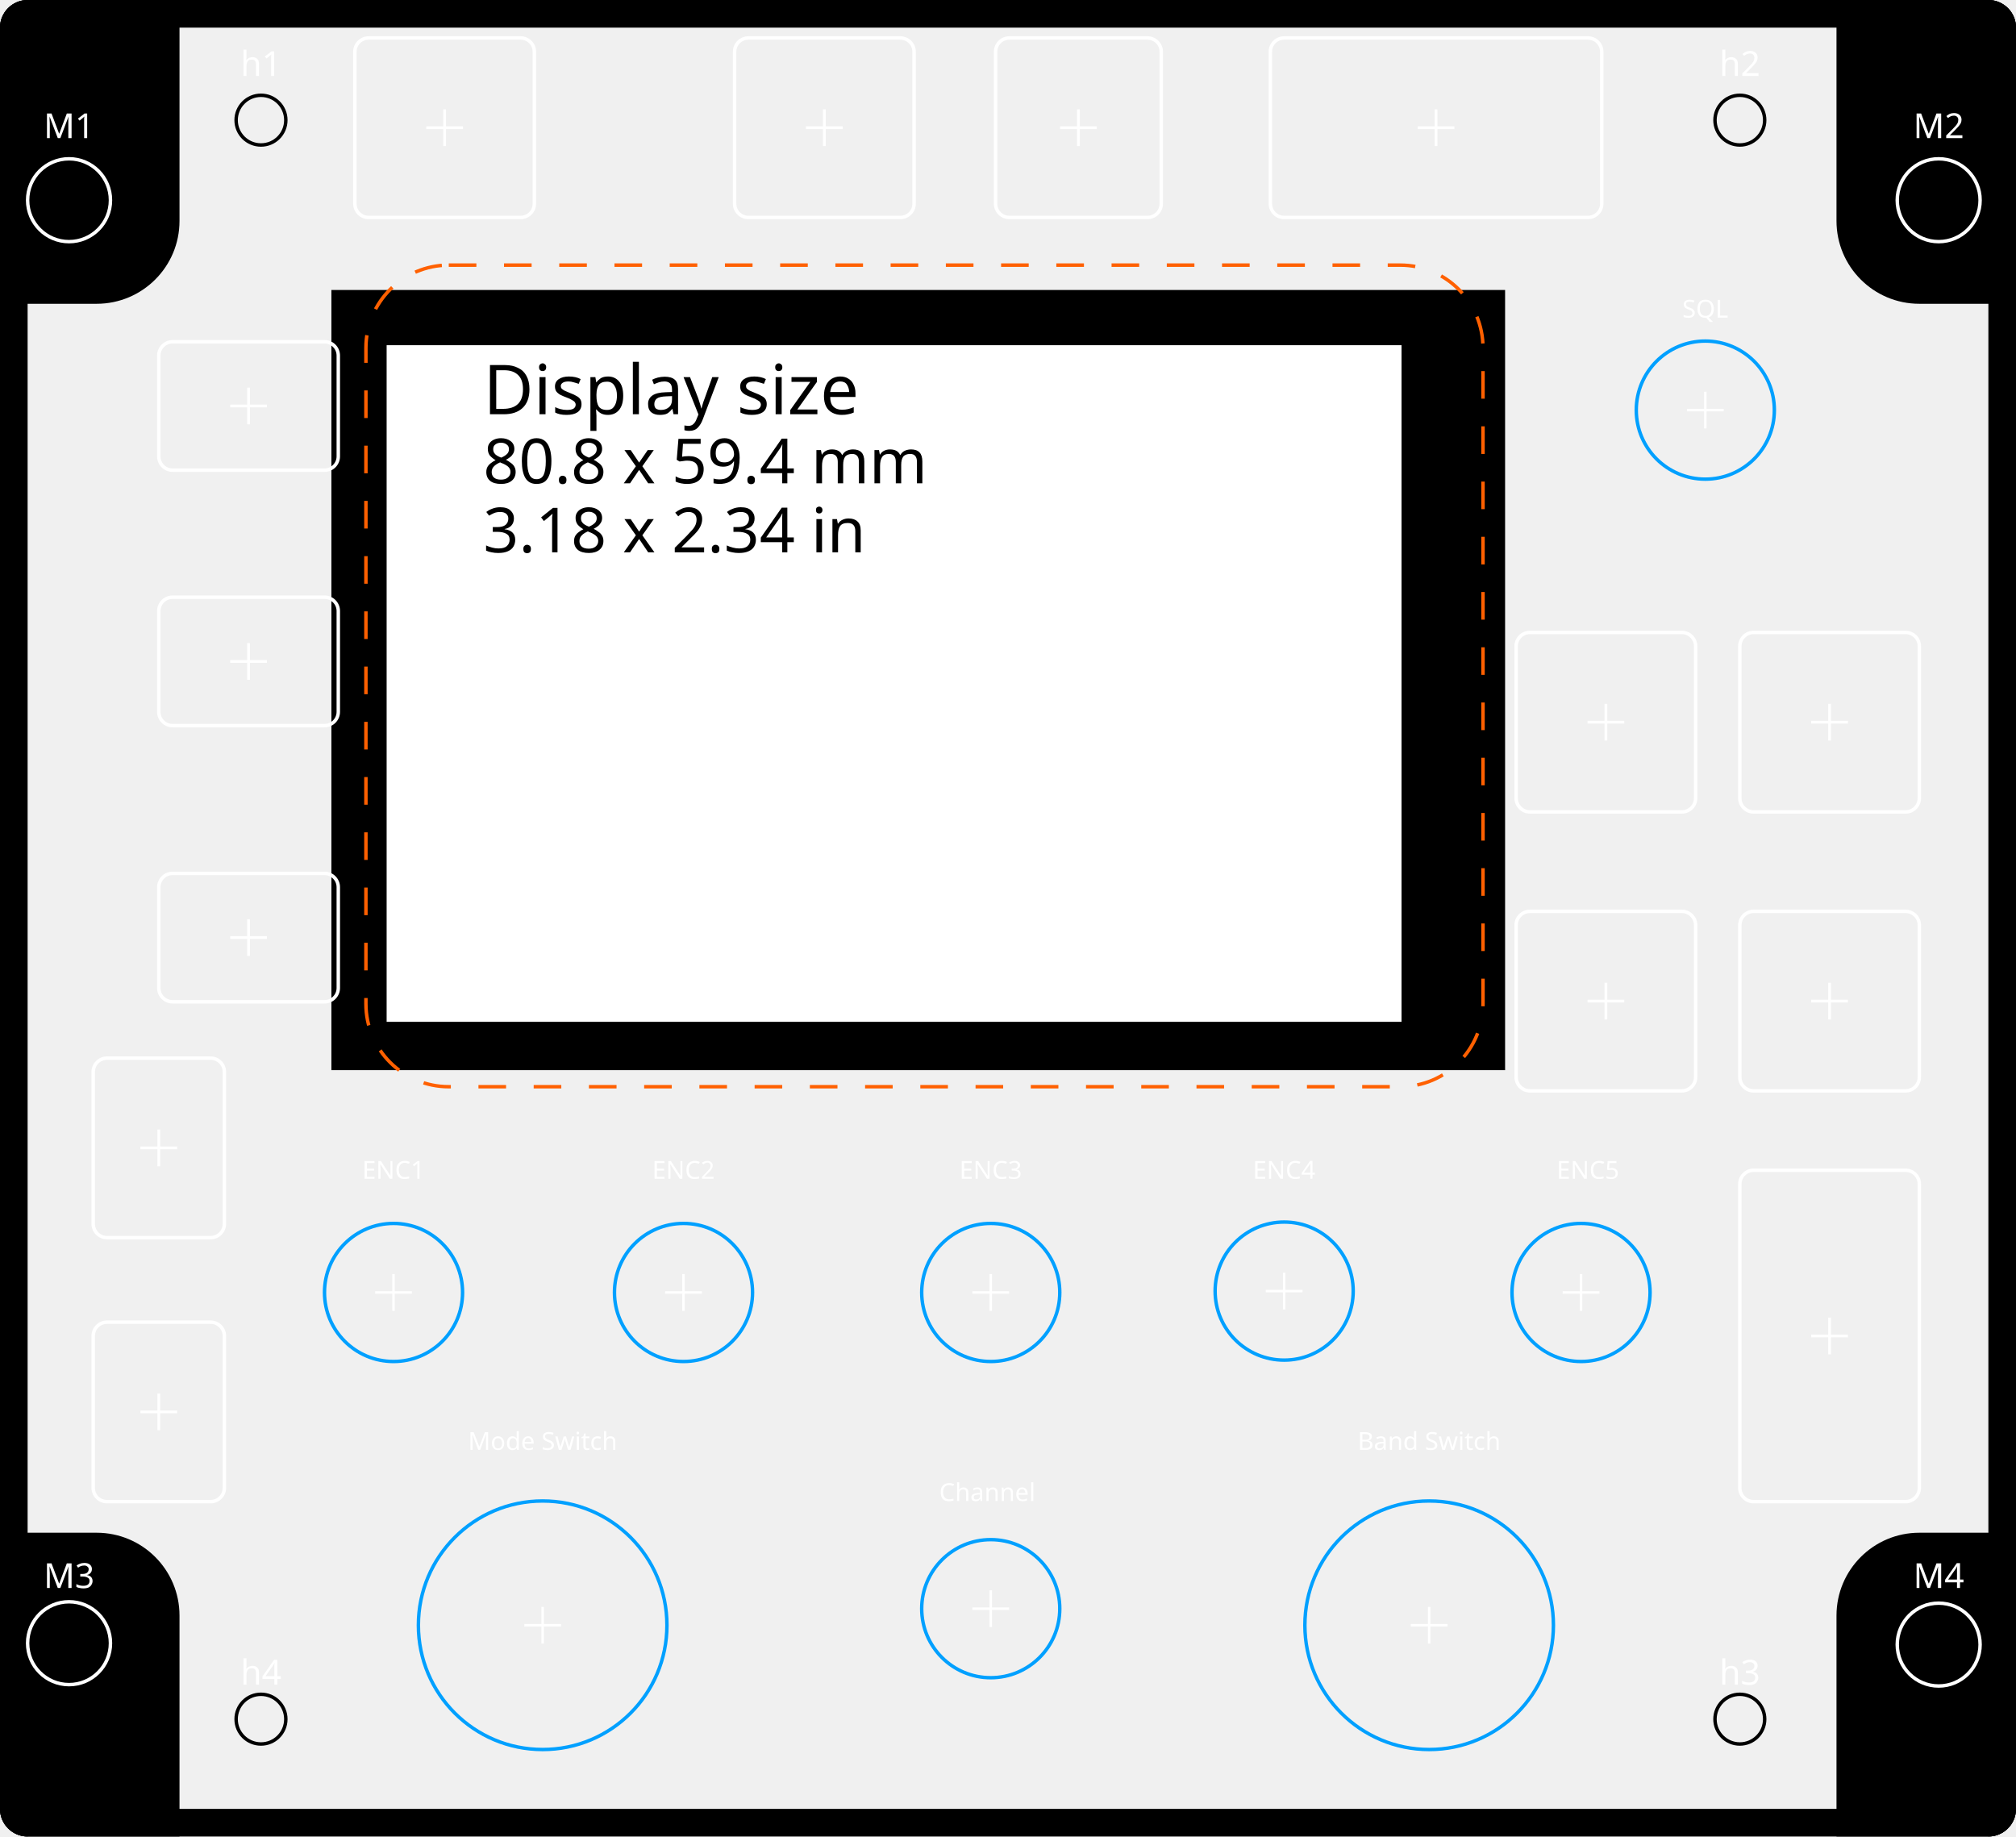
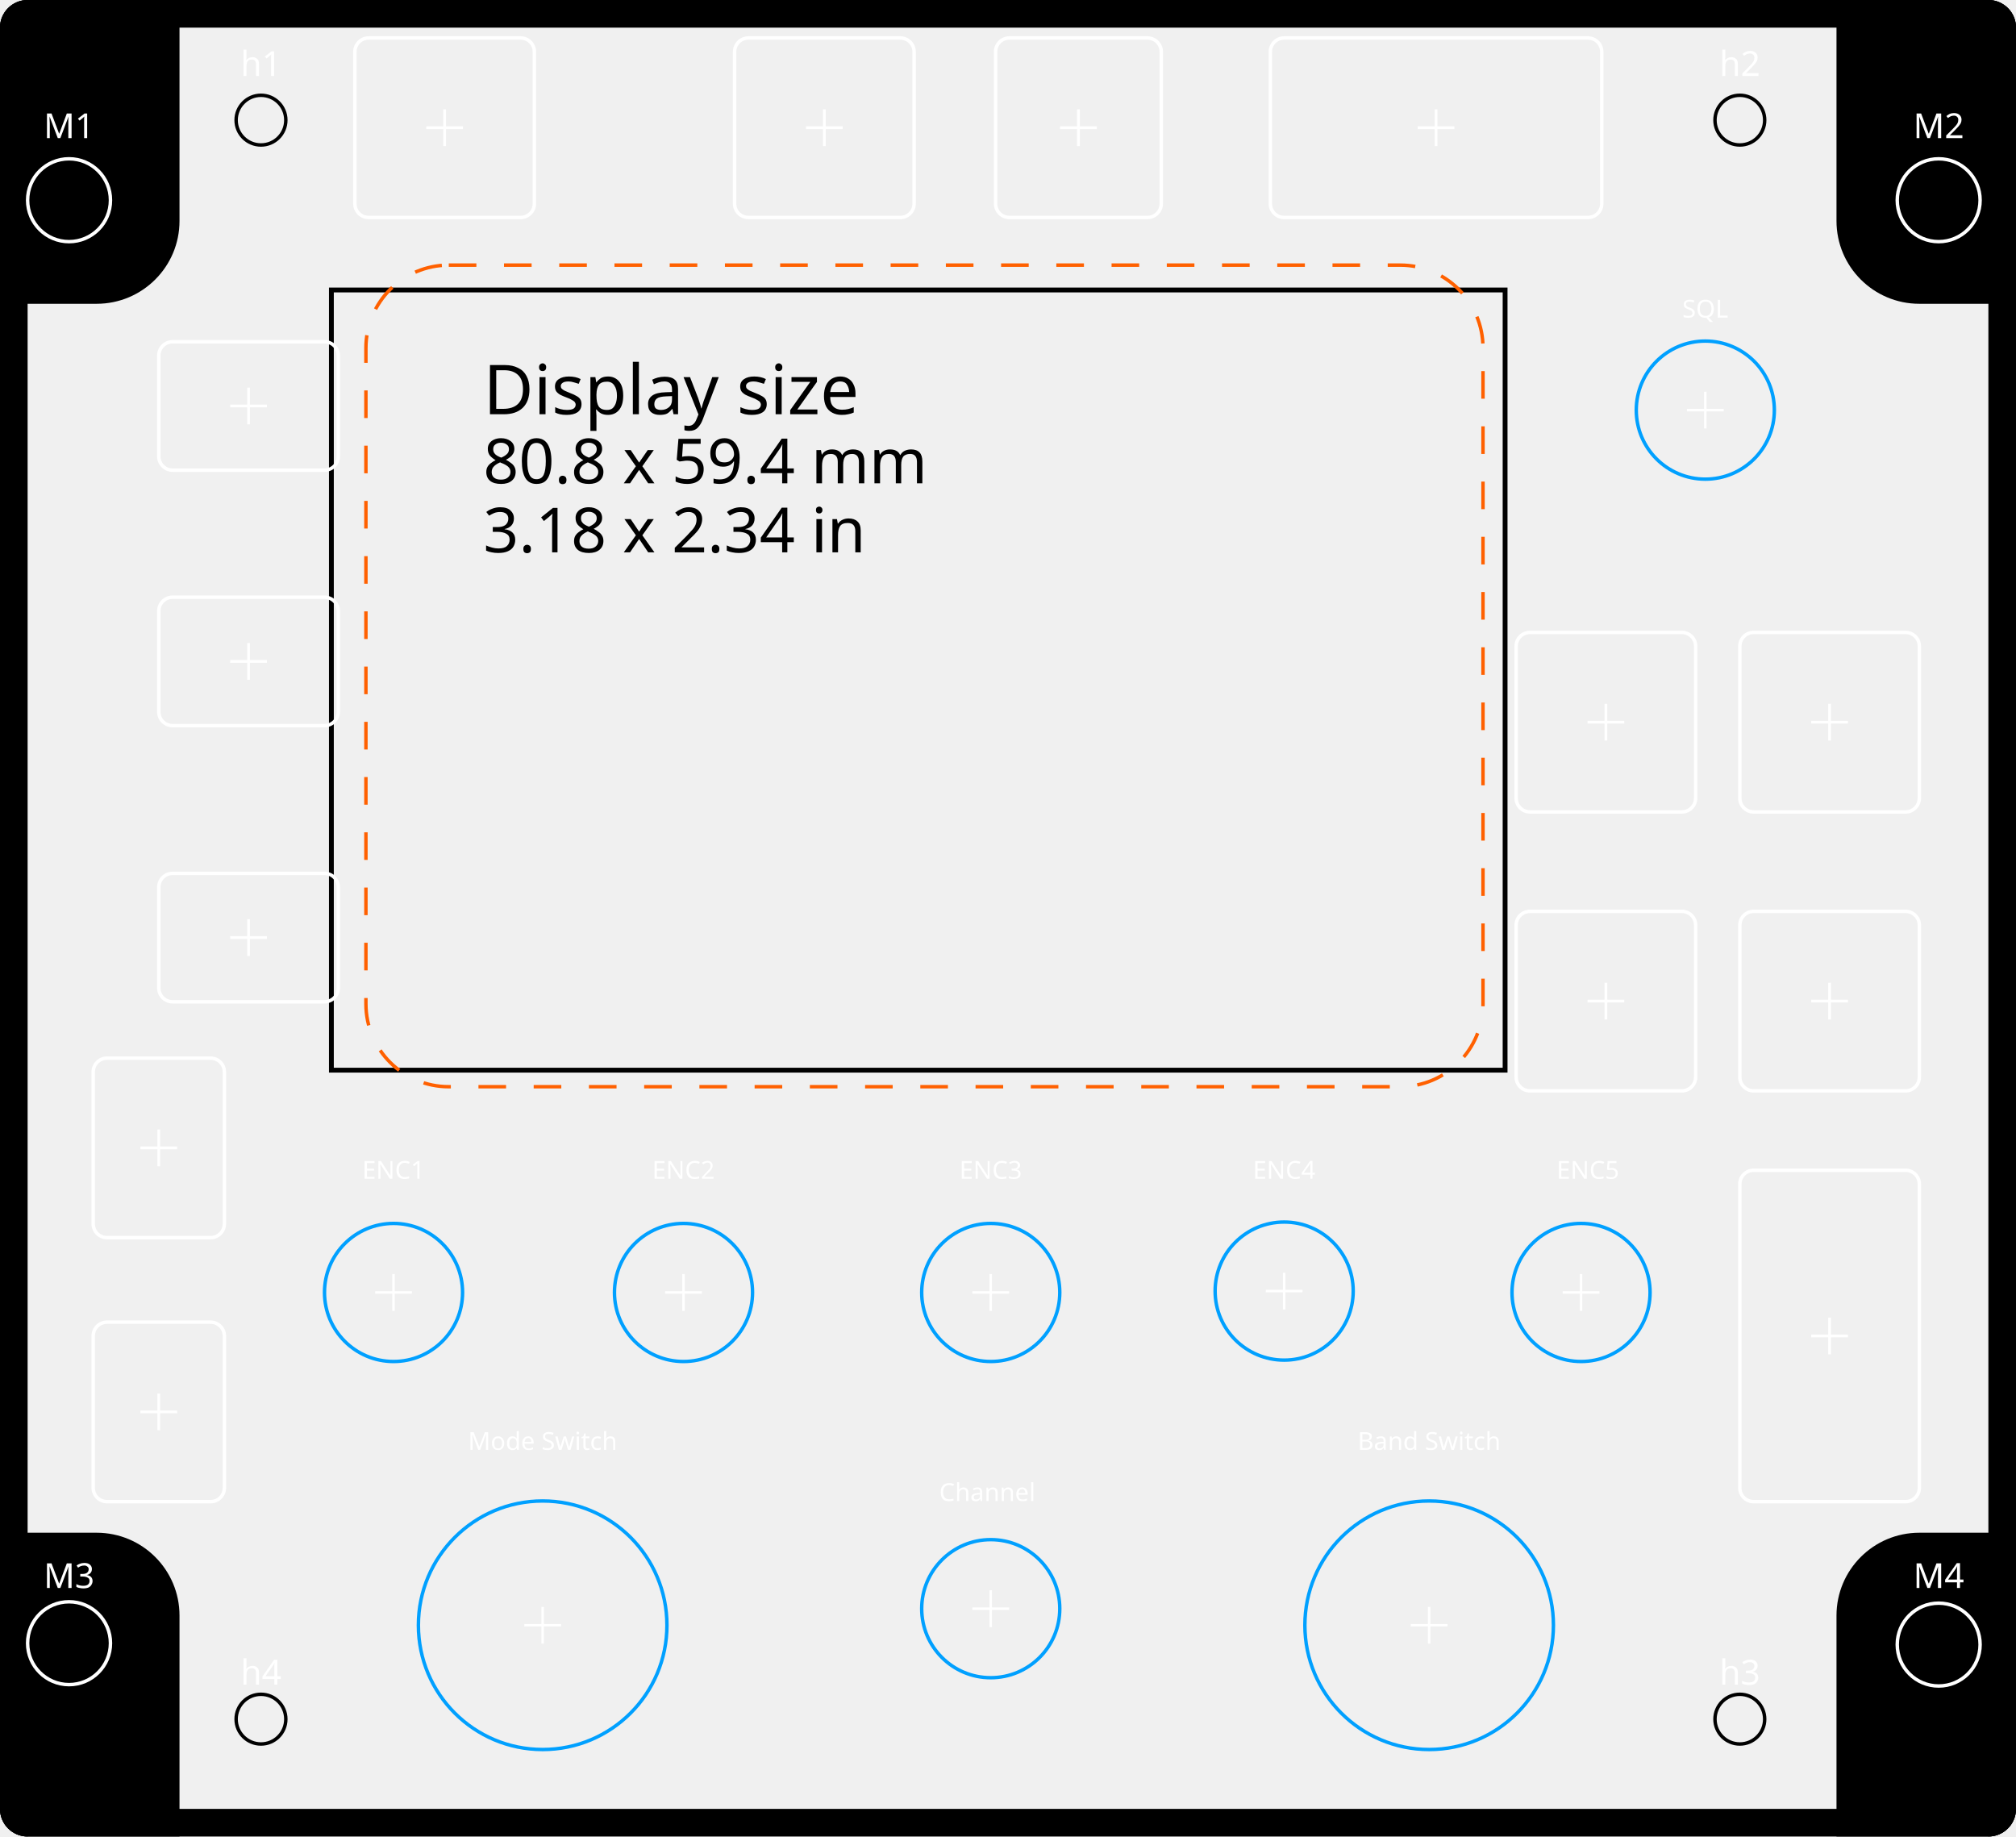
<svg xmlns="http://www.w3.org/2000/svg" width="146mm" height="133mm" viewBox="0 0 146 133">
  <defs>
    <clipPath id="my-clip">
      <rect x="0" y="0" width="146" height="133" rx="2" />
    </clipPath>
  </defs>
  <g clip-path="url(#my-clip)">
-     <rect height="56.5" width="85" x="24" y="21" />
-     <rect height="49" width="73.5" x="28" y="25" fill="#FFF" />
+     <rect height="56.5" width="85" x="24" y="21" fill="none" stroke="#000" stroke-width="0.35" />
+     <rect height="49" width="73.5" x="28" y="25" fill="none" />
    <rect x="0" y="0" width="146" height="133" fill="none" stroke="none" stroke-width="0" />
    <g fill="none" stroke="#00a0ff" stroke-width="0.25">
      <circle id="ENC-1" cy="93.6" cx="28.5" r="5" />
      <circle id="ENC-2" cy="93.6" cx="49.5" r="5" />
      <circle id="ENC-3" cy="93.6" cx="71.75" r="5" />
      <circle id="ENC-4" cy="93.5" cx="93" r="5" />
      <circle id="ENC-5" cy="93.6" cx="114.5" r="5" />
      <circle id="ENC-SQL" cx="123.5" cy="29.7" r="5" />
      <circle id="ENC-CH" cx="71.75" cy="116.5" r="5" />
      <circle id="SW-Mode" cx="39.3" cy="117.7" r="9" />
      <circle id="SW-Band" cx="103.5" cy="117.7" r="9" />
    </g>
    <g fill="none" stroke="#ffffff" stroke-width="0.18">
      <path d="M27.17 93.6h2.66M28.5 92.27v2.66" />
      <path d="M48.17 93.6h2.66M49.5 92.27v2.66" />
      <path d="M70.42 93.6h2.66M71.75 92.27v2.66" />
      <path d="M91.67 93.5h2.66M93 92.17v2.66" />
      <path d="M113.17 93.6h2.66M114.5 92.27v2.66" />
      <path d="M70.42 116.5h2.66M71.75 115.17v2.66" />
      <path d="M122.17 29.7h2.66M123.5 28.37v2.66" />
      <path d="M37.97 117.7h2.66M39.3 116.37v2.66" />
      <path d="M102.17 117.7h2.66M103.5 116.37v2.66" />
    </g>
    <g font-family="sans-serif" font-size="1.8" fill="#ffffff" text-anchor="middle">
      <text x="28.5" y="85.364">ENC1</text>
      <text x="49.5" y="85.364">ENC2</text>
      <text x="71.75" y="85.364">ENC3</text>
      <text x="93" y="85.364">ENC4</text>
      <text x="115" y="85.364">ENC5</text>
      <text x="71.5" y="108.700">Channel</text>
      <text x="123.5" y="23">SQL</text>
      <text x="39.3" y="105">Mode Switch</text>
      <text x="103.5" y="105">Band Switch</text>
    </g>
    <g fill="none" stroke="#ffffff" stroke-width="0.25">
      <rect x="25.7" y="2.75" width="13" height="13" rx="1" />
      <rect x="53.2" y="2.75" width="13" height="13" rx="1" />
      <rect x="72.1" y="2.75" width="12" height="13" rx="1" />
      <rect x="92" y="2.75" width="24" height="13" rx="1" />
      <rect x="11.5" y="24.75" width="13" height="9.3" rx="1" />
      <rect x="11.5" y="43.25" width="13" height="9.3" rx="1" />
      <rect x="11.5" y="63.25" width="13" height="9.3" rx="1" />
      <rect x="6.75" y="76.63" width="9.5" height="13" rx="1" />
      <rect x="6.75" y="95.75" width="9.5" height="13" rx="1" />
      <rect x="109.8" y="45.8" width="13" height="13" rx="1" />
      <rect x="126" y="45.8" width="13" height="13" rx="1" />
      <rect x="109.8" y="66" width="13" height="13" rx="1" />
      <rect x="126" y="66" width="13" height="13" rx="1" />
      <rect x="126" y="84.75" width="13" height="24" rx="1" />
    </g>
    <g fill="#000" stroke="none" stroke-width="0">
      <text font-family="sans-serif" font-size="5" x="35" y="30">
      Display size
    </text>
      <text font-family="sans-serif" font-size="4.5" x="35" y="35">
      80.8 x 59.4 mm
    </text>
      <text font-family="sans-serif" font-size="4.5" x="35" y="40">
      3.18 x 2.34 in
    </text>
    </g>
    <g fill="#000" stroke="none" stroke-width="0">
      <rect x="0" y="0" width="146" height="2" />
      <rect x="0" y="131" width="146" height="2" />
      <rect x="0" y="0" width="2" height="133" />
      <rect x="144" y="0" width="2" height="133" />
      <rect x="133" y="-22" width="26" height="44" rx="6" />
      <rect x="133" y="111" width="26" height="44" rx="6" />
      <rect x="-13" y="-22" width="26" height="44" rx="6" />
      <rect x="-13" y="111" width="26" height="44" rx="6" />
    </g>
    <g fill="none" stroke="#ffffff" stroke-width="0.2">
      <path d="M30.87 9.25h2.66M32.2 7.92v2.66" />
      <path d="M58.37 9.25h2.66M59.7 7.92v2.66" />
      <path d="M76.77 9.25h2.66M78.1 7.92v2.66" />
      <path d="M102.67 9.25h2.66M104 7.92v2.66" />
      <path d="M16.67 29.4h2.66M18 28.07v2.66" />
      <path d="M16.67 47.9h2.66M18 46.57v2.66" />
      <path d="M16.67 67.9h2.66M18 66.57v2.66" />
      <path d="M10.17 83.13h2.66M11.5 81.8v2.66" />
      <path d="M10.17 102.25h2.66M11.5 100.92v2.66" />
      <path d="M114.97 52.3h2.66M116.3 50.97v2.66" />
      <path d="M131.17 52.3h2.66M132.5 50.97v2.66" />
      <path d="M114.97 72.5h2.66M116.3 71.17v2.66" />
      <path d="M131.17 72.5h2.66M132.5 71.17v2.66" />
      <path d="M131.17 96.75h2.66M132.5 95.42v2.66" />
    </g>
    <g fill="none" stroke="#ff6000" stroke-dasharray="2" stroke-width="0.25">
      <rect x="26.5" y="19.2" width="80.9" height="59.5" rx="6" />
    </g>
    <g fill="none" stroke="#ffffff" stroke-width="0.25">
      <circle id="M1" cx="5" cy="14.5" r="3" />
      <circle id="M3" cx="5" cy="119" r="3" />
      <circle id="M2" cx="140.4" cy="14.5" r="3" />
      <circle id="M3" cx="140.4" cy="119.1" r="3" />
    </g>
    <g fill="none" stroke="#000" stroke-width="0.25">
      <circle cx="18.9" cy="8.7" r="1.8" />
      <circle cx="126.0" cy="8.7" r="1.8" />
      <circle cx="126.0" cy="124.5" r="1.8" />
      <circle cx="18.9" cy="124.5" r="1.8" />
    </g>
    <g font-family="sans-serif" font-size="2.5" fill="#ffffff" text-anchor="middle">
      <text x="5" y="10">M1</text>
      <text x="140.4" y="10">M2</text>
      <text x="5" y="115.0">M3</text>
      <text x="140.4" y="115.0">M4</text>
      <text x="18.9" y="5.5">h1</text>
      <text x="126.0" y="5.5">h2</text>
      <text x="126.0" y="122.0">h3</text>
      <text x="18.9" y="122.0">h4</text>
    </g>
  </g>
</svg>
